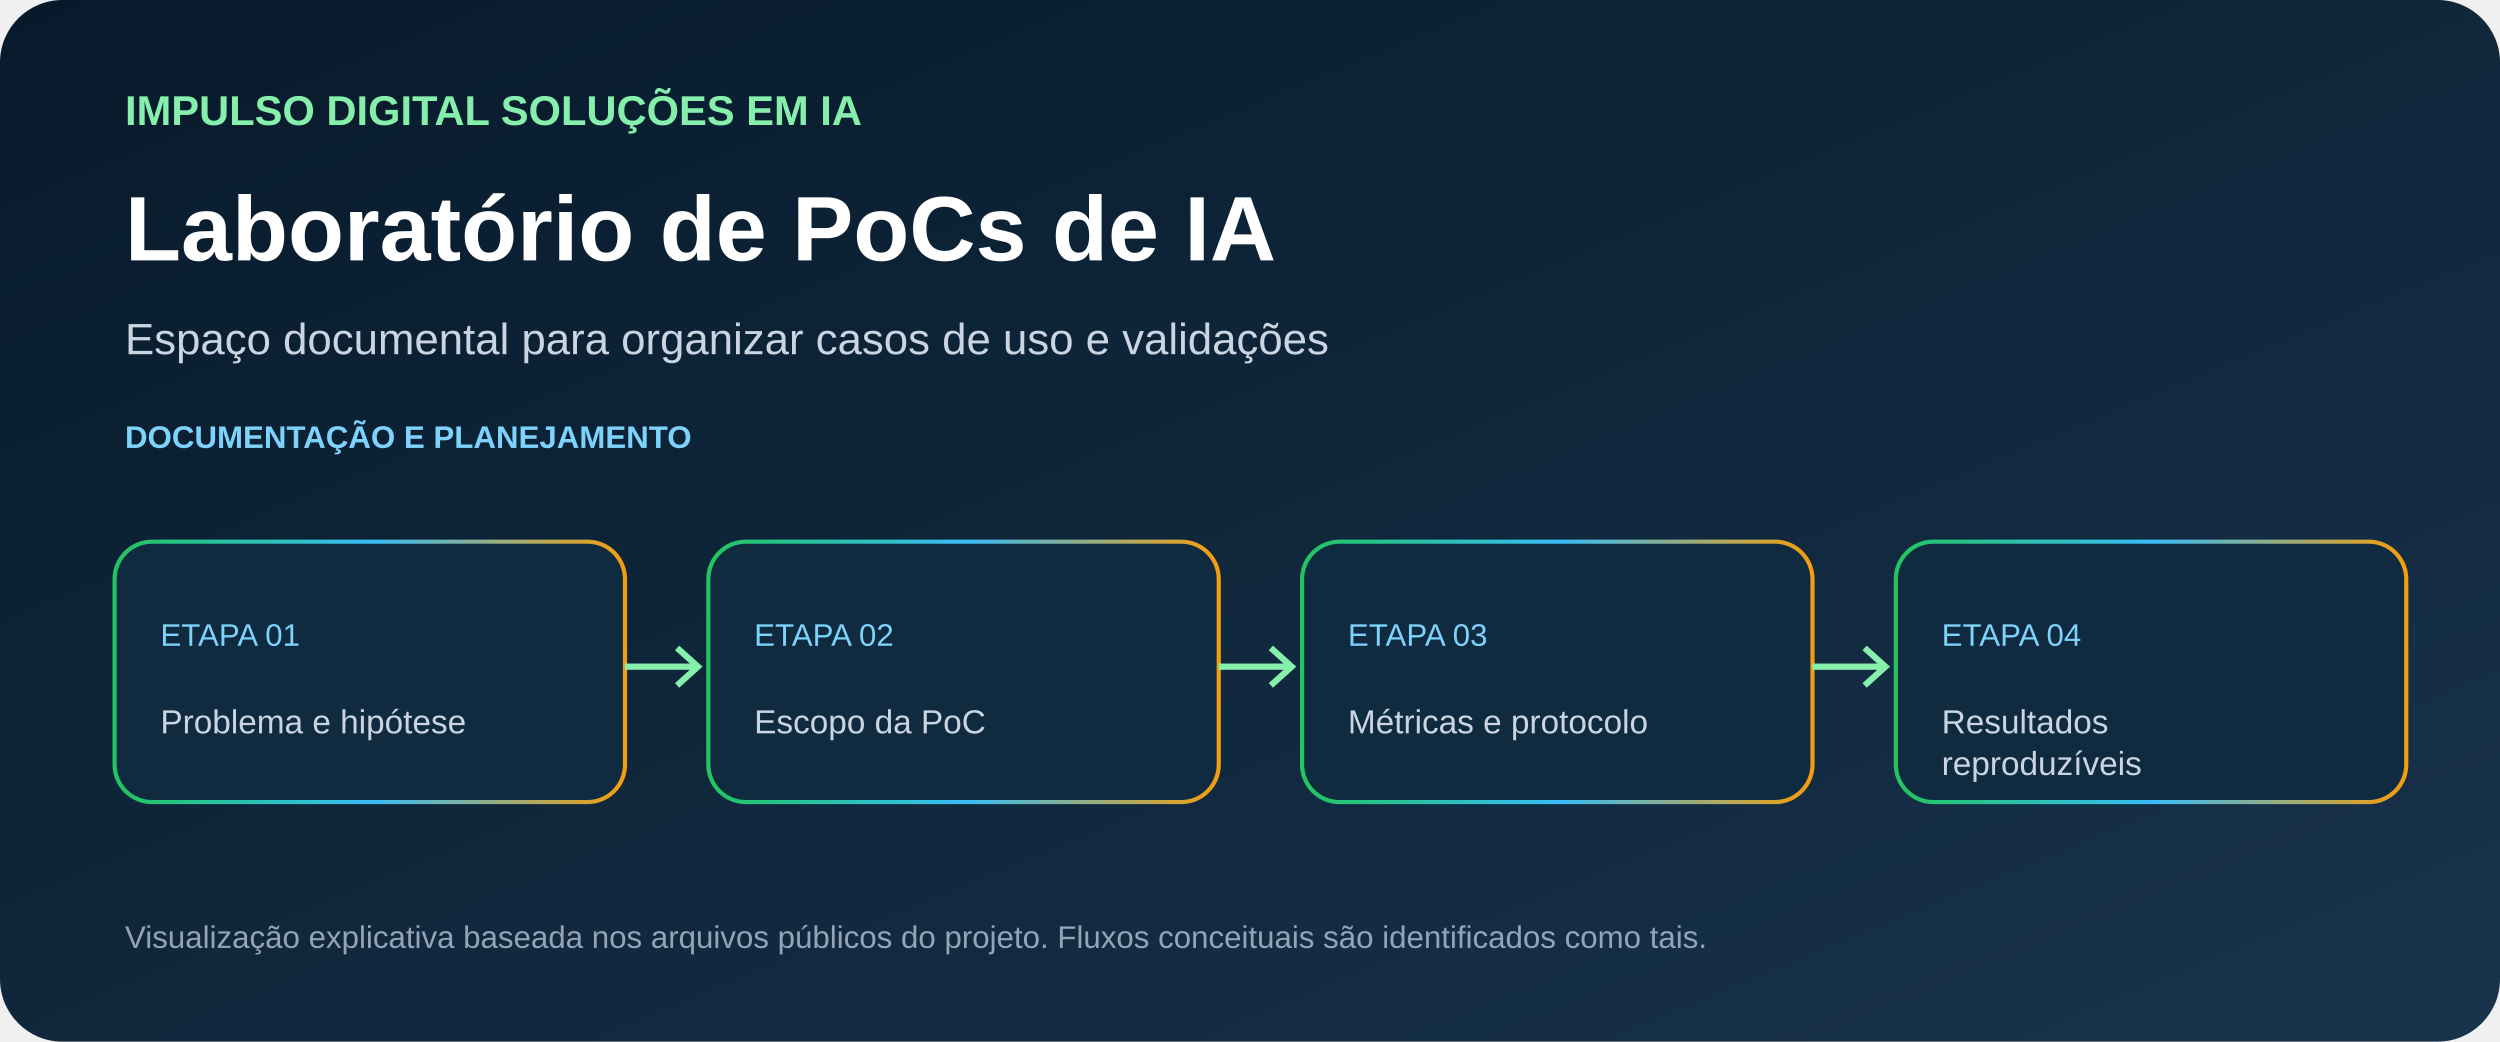
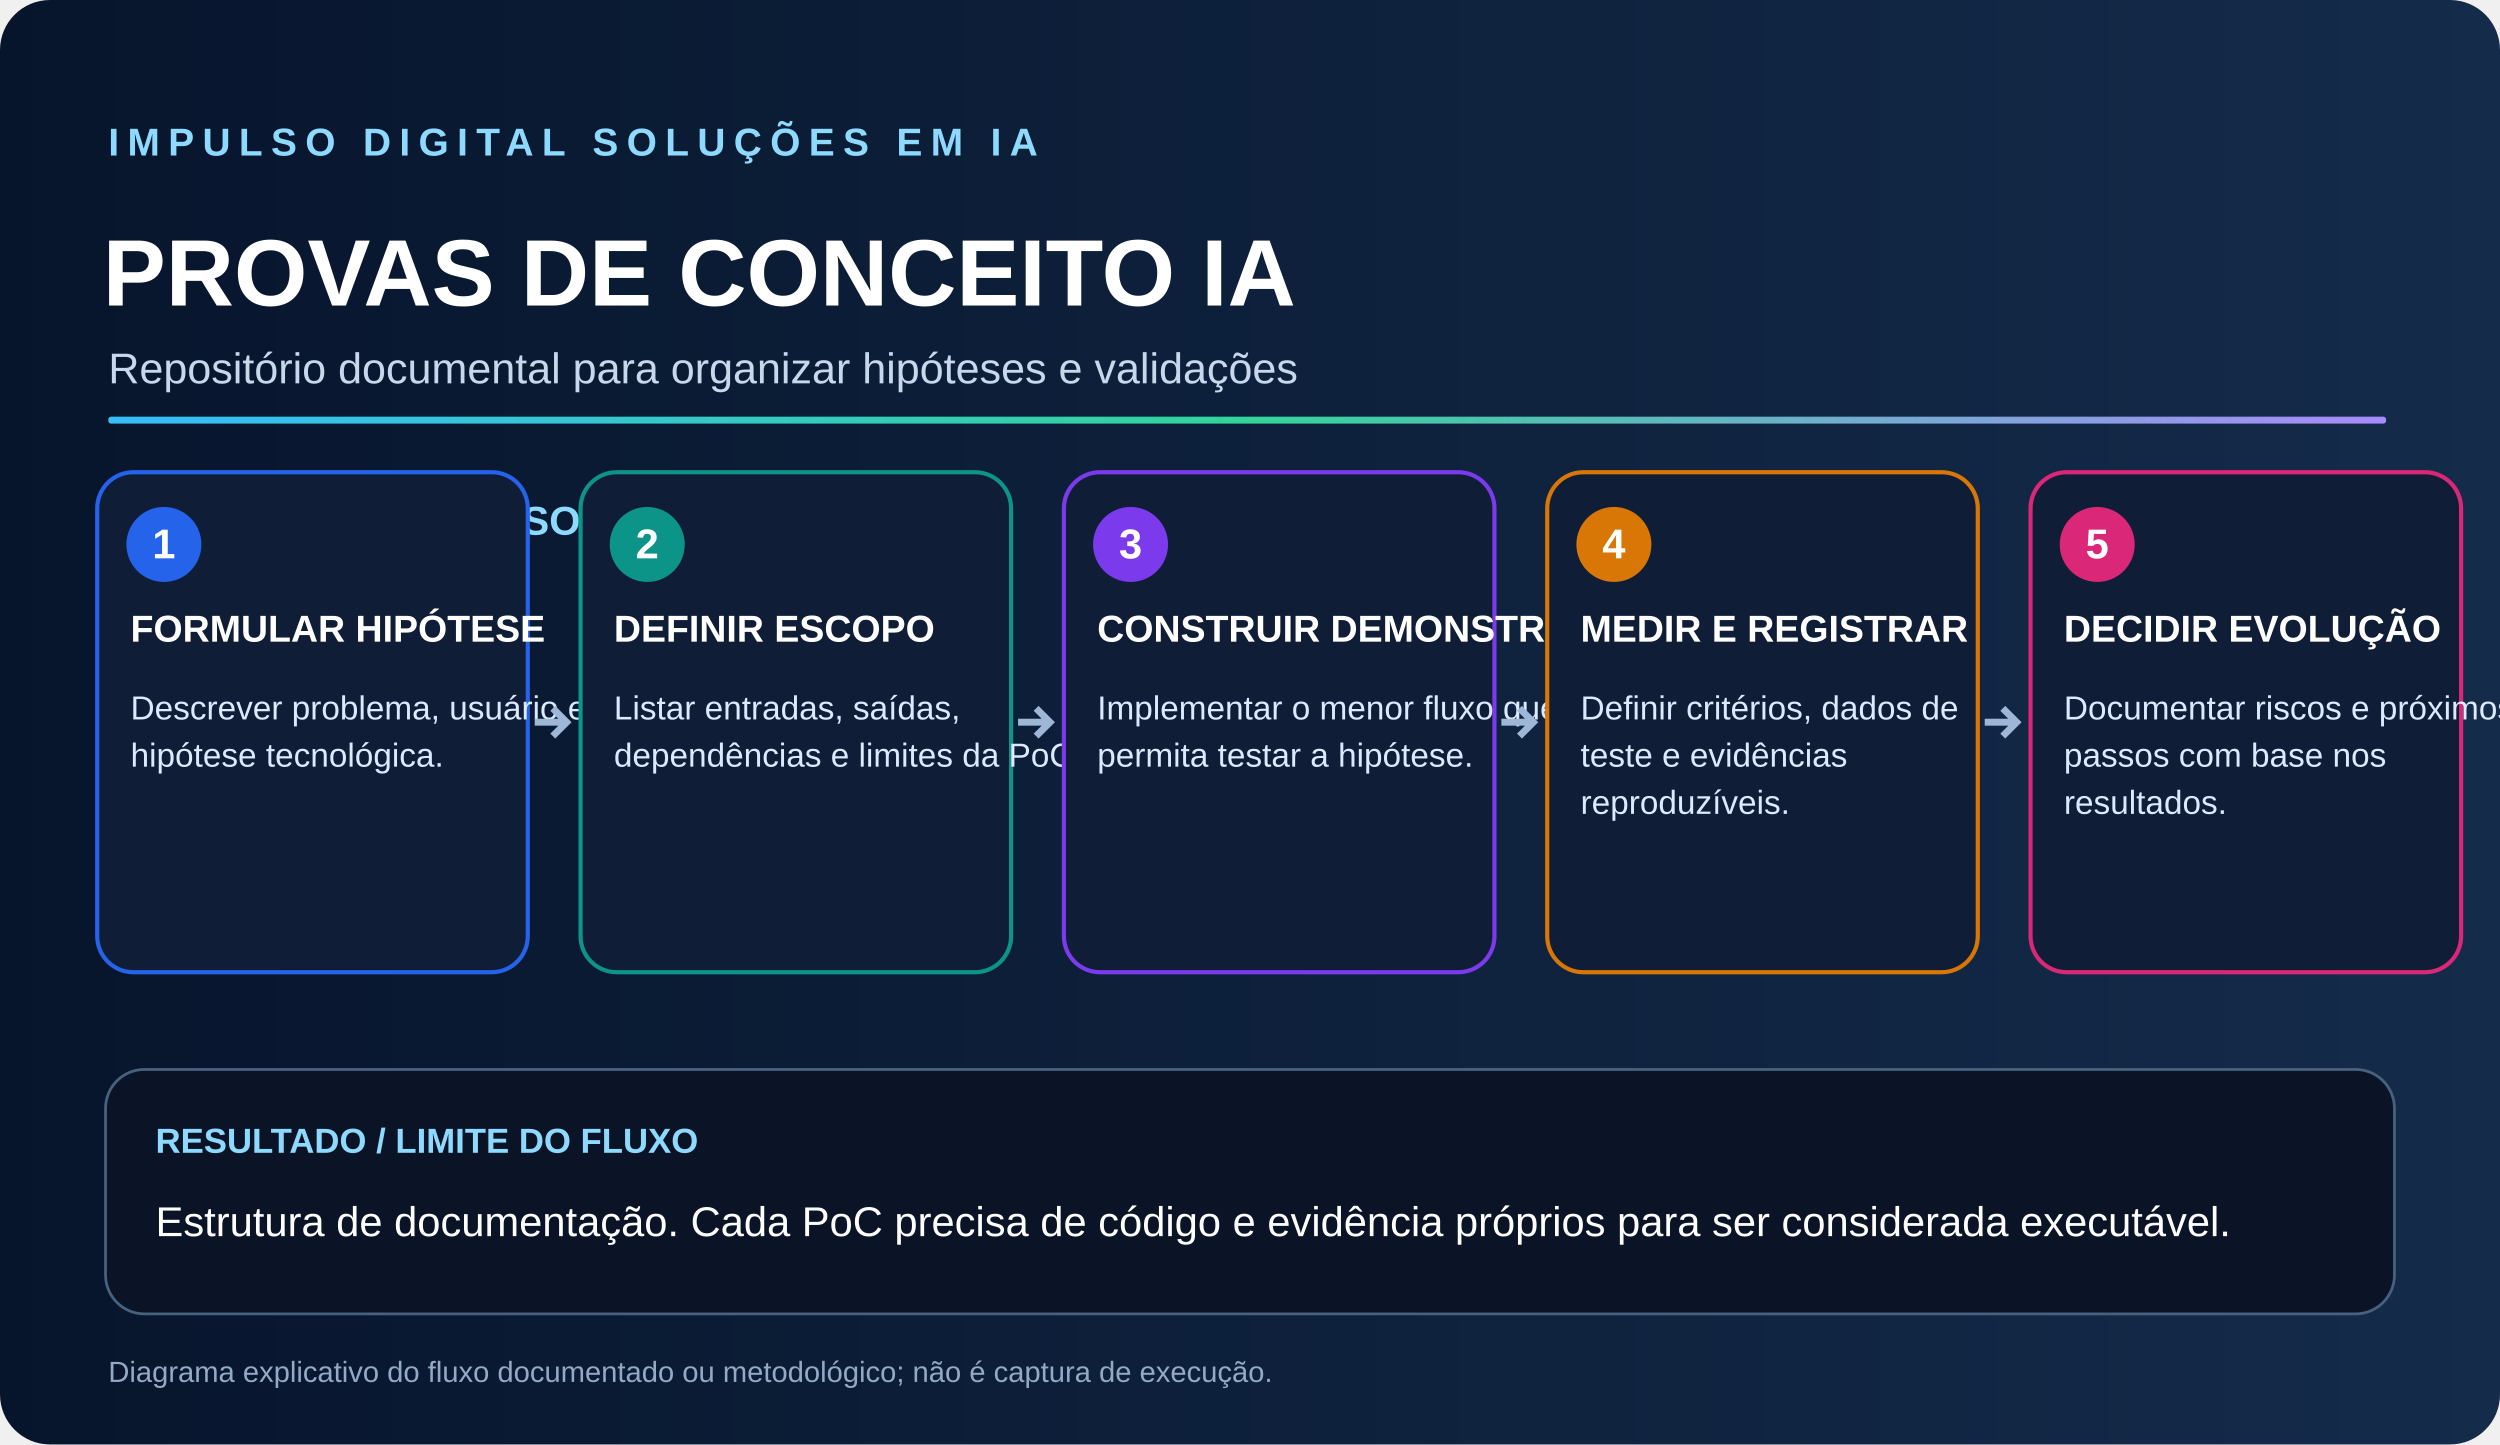
- <svg xmlns="http://www.w3.org/2000/svg" width="1200" height="500" viewBox="0 0 1200 500">
+ <svg xmlns="http://www.w3.org/2000/svg" width="1800" height="1040" viewBox="0 0 1800 1040" role="img">
  <defs>
-     <linearGradient id="b" x2="1" y2="1">
-       <stop stop-color="#071a2b" />
-       <stop offset="1" stop-color="#18334c" />
+     <linearGradient id="bg">
+       <stop stop-color="#07152c" />
+       <stop offset="1" stop-color="#142b4a" />
    </linearGradient>
-     <linearGradient id="g">
-       <stop stop-color="#22c55e" />
-       <stop offset=".5" stop-color="#38bdf8" />
-       <stop offset="1" stop-color="#f59e0b" />
+     <linearGradient id="line">
+       <stop stop-color="#38bdf8" />
+       <stop offset=".5" stop-color="#34d399" />
+       <stop offset="1" stop-color="#a78bfa" />
    </linearGradient>
  </defs>
-   <rect width="1200" height="500" rx="30" fill="url(#b)" />
-   <text x="60" y="60" fill="#86efac" font-family="Arial" font-size="20" font-weight="bold">IMPULSO DIGITAL SOLUÇÕES EM IA</text>
-   <text x="60" y="125" fill="white" font-family="Arial" font-size="44" font-weight="bold">Laboratório de PoCs de IA</text>
-   <text x="60" y="170" fill="#cbd5e1" font-family="Arial" font-size="21">Espaço documental para organizar casos de uso e validações</text>
-   <text x="60" y="215" fill="#7dd3fc" font-family="Arial" font-size="15" font-weight="bold">DOCUMENTAÇÃO E PLANEJAMENTO</text>
-   <rect x="55" y="260" width="245" height="125" rx="18" fill="#102b40" stroke="url(#g)" stroke-width="2" />
-   <text x="77" y="310" fill="#7dd3fc" font-family="Arial" font-size="15">ETAPA 01</text>
-   <text x="77" y="352" fill="#cbd5e1" font-family="Arial,sans-serif" font-size="16">Problema e hipótese</text>
-   <path d="M300 320h35m-10 -9 10 9-10 9" stroke="#86efac" stroke-width="3" fill="none" />
-   <rect x="340" y="260" width="245" height="125" rx="18" fill="#102b40" stroke="url(#g)" stroke-width="2" />
-   <text x="362" y="310" fill="#7dd3fc" font-family="Arial" font-size="15">ETAPA 02</text>
-   <text x="362" y="352" fill="#cbd5e1" font-family="Arial,sans-serif" font-size="16">Escopo da PoC</text>
-   <path d="M585 320h35m-10 -9 10 9-10 9" stroke="#86efac" stroke-width="3" fill="none" />
-   <rect x="625" y="260" width="245" height="125" rx="18" fill="#102b40" stroke="url(#g)" stroke-width="2" />
-   <text x="647" y="310" fill="#7dd3fc" font-family="Arial" font-size="15">ETAPA 03</text>
-   <text x="647" y="352" fill="#cbd5e1" font-family="Arial,sans-serif" font-size="16">Métricas e protocolo</text>
-   <path d="M870 320h35m-10 -9 10 9-10 9" stroke="#86efac" stroke-width="3" fill="none" />
-   <rect x="910" y="260" width="245" height="125" rx="18" fill="#102b40" stroke="url(#g)" stroke-width="2" />
-   <text x="932" y="310" fill="#7dd3fc" font-family="Arial" font-size="15">ETAPA 04</text>
-   <text x="932" y="352" fill="#cbd5e1" font-family="Arial,sans-serif" font-size="16">
-     <tspan x="932" dy="0">Resultados</tspan>
-     <tspan x="932" dy="20">reproduzíveis</tspan>
+   <rect width="1800" height="1040" rx="36" fill="url(#bg)" />
+   <text x="78" y="112" font-family="Arial" font-size="28" font-weight="800" letter-spacing="6" fill="#8edaff">IMPULSO DIGITAL SOLUÇÕES EM IA</text>
+   <text x="74" y="220" font-family="Arial" font-size="68" font-weight="900" fill="#fff">PROVAS DE CONCEITO IA</text>
+   <text x="78" y="276" font-family="Arial" font-size="31" fill="#c7d8ed">Repositório documental para organizar hipóteses e validações</text>
+   <rect x="78" y="300" width="1640" height="5" rx="2" fill="url(#line)" />
+   <text x="78" y="385" font-family="Arial" font-size="29" font-weight="800" fill="#8edaff">FLUXO PASSO A PASSO</text>
+   <rect x="70" y="340" width="310" height="360" rx="26" fill="#101d36" stroke="#2563eb" stroke-width="3" />
+   <circle cx="118" cy="392" r="27" fill="#2563eb" />
+   <text x="118" y="402" text-anchor="middle" font-family="Arial" font-size="30" font-weight="800" fill="#fff">1</text>
+   <text x="94" y="462" font-family="Arial" font-size="27" font-weight="800" fill="#fff">FORMULAR HIPÓTESE</text>
+   <text x="94" y="518" font-family="Arial" font-size="24" fill="#dbeafe">
+     <tspan x="94" dy="0">Descrever problema, usuário e</tspan>
+     <tspan x="94" dy="34">hipótese tecnológica.</tspan>
  </text>
-   <text x="60" y="455" fill="#94a3b8" font-family="Arial" font-size="15">Visualização explicativa baseada nos arquivos públicos do projeto. Fluxos conceituais são identificados como tais.</text>
+   <path d="M385 520h22m-9 -10l10 10 -10 10" fill="none" stroke="#9fb7d7" stroke-width="5" />
+   <rect x="418" y="340" width="310" height="360" rx="26" fill="#101d36" stroke="#0d9488" stroke-width="3" />
+   <circle cx="466" cy="392" r="27" fill="#0d9488" />
+   <text x="466" y="402" text-anchor="middle" font-family="Arial" font-size="30" font-weight="800" fill="#fff">2</text>
+   <text x="442" y="462" font-family="Arial" font-size="27" font-weight="800" fill="#fff">DEFINIR ESCOPO</text>
+   <text x="442" y="518" font-family="Arial" font-size="24" fill="#dbeafe">
+     <tspan x="442" dy="0">Listar entradas, saídas,</tspan>
+     <tspan x="442" dy="34">dependências e limites da PoC.</tspan>
+   </text>
+   <path d="M733 520h22m-9 -10l10 10 -10 10" fill="none" stroke="#9fb7d7" stroke-width="5" />
+   <rect x="766" y="340" width="310" height="360" rx="26" fill="#101d36" stroke="#7c3aed" stroke-width="3" />
+   <circle cx="814" cy="392" r="27" fill="#7c3aed" />
+   <text x="814" y="402" text-anchor="middle" font-family="Arial" font-size="30" font-weight="800" fill="#fff">3</text>
+   <text x="790" y="462" font-family="Arial" font-size="27" font-weight="800" fill="#fff">CONSTRUIR DEMONSTRAÇÃO</text>
+   <text x="790" y="518" font-family="Arial" font-size="24" fill="#dbeafe">
+     <tspan x="790" dy="0">Implementar o menor fluxo que</tspan>
+     <tspan x="790" dy="34">permita testar a hipótese.</tspan>
+   </text>
+   <path d="M1081 520h22m-9 -10l10 10 -10 10" fill="none" stroke="#9fb7d7" stroke-width="5" />
+   <rect x="1114" y="340" width="310" height="360" rx="26" fill="#101d36" stroke="#d97706" stroke-width="3" />
+   <circle cx="1162" cy="392" r="27" fill="#d97706" />
+   <text x="1162" y="402" text-anchor="middle" font-family="Arial" font-size="30" font-weight="800" fill="#fff">4</text>
+   <text x="1138" y="462" font-family="Arial" font-size="27" font-weight="800" fill="#fff">MEDIR E REGISTRAR</text>
+   <text x="1138" y="518" font-family="Arial" font-size="24" fill="#dbeafe">
+     <tspan x="1138" dy="0">Definir critérios, dados de</tspan>
+     <tspan x="1138" dy="34">teste e evidências</tspan>
+     <tspan x="1138" dy="34">reproduzíveis.</tspan>
+   </text>
+   <path d="M1429 520h22m-9 -10l10 10 -10 10" fill="none" stroke="#9fb7d7" stroke-width="5" />
+   <rect x="1462" y="340" width="310" height="360" rx="26" fill="#101d36" stroke="#db2777" stroke-width="3" />
+   <circle cx="1510" cy="392" r="27" fill="#db2777" />
+   <text x="1510" y="402" text-anchor="middle" font-family="Arial" font-size="30" font-weight="800" fill="#fff">5</text>
+   <text x="1486" y="462" font-family="Arial" font-size="27" font-weight="800" fill="#fff">DECIDIR EVOLUÇÃO</text>
+   <text x="1486" y="518" font-family="Arial" font-size="24" fill="#dbeafe">
+     <tspan x="1486" dy="0">Documentar riscos e próximos</tspan>
+     <tspan x="1486" dy="34">passos com base nos</tspan>
+     <tspan x="1486" dy="34">resultados.</tspan>
+   </text>
+   <rect x="76" y="770" width="1648" height="176" rx="28" fill="#0b1427" stroke="#47617e" stroke-width="2" />
+   <text x="112" y="830" font-family="Arial" font-size="25" font-weight="800" fill="#8edaff">RESULTADO / LIMITE DO FLUXO</text>
+   <text x="112" y="890" font-family="Arial" font-size="30" fill="#fff">Estrutura de documentação. Cada PoC precisa de código e evidência próprios para ser considerada executável.</text>
+   <text x="78" y="995" font-family="Arial" font-size="21" fill="#93a9c4">Diagrama explicativo do fluxo documentado ou metodológico; não é captura de execução.</text>
</svg>
